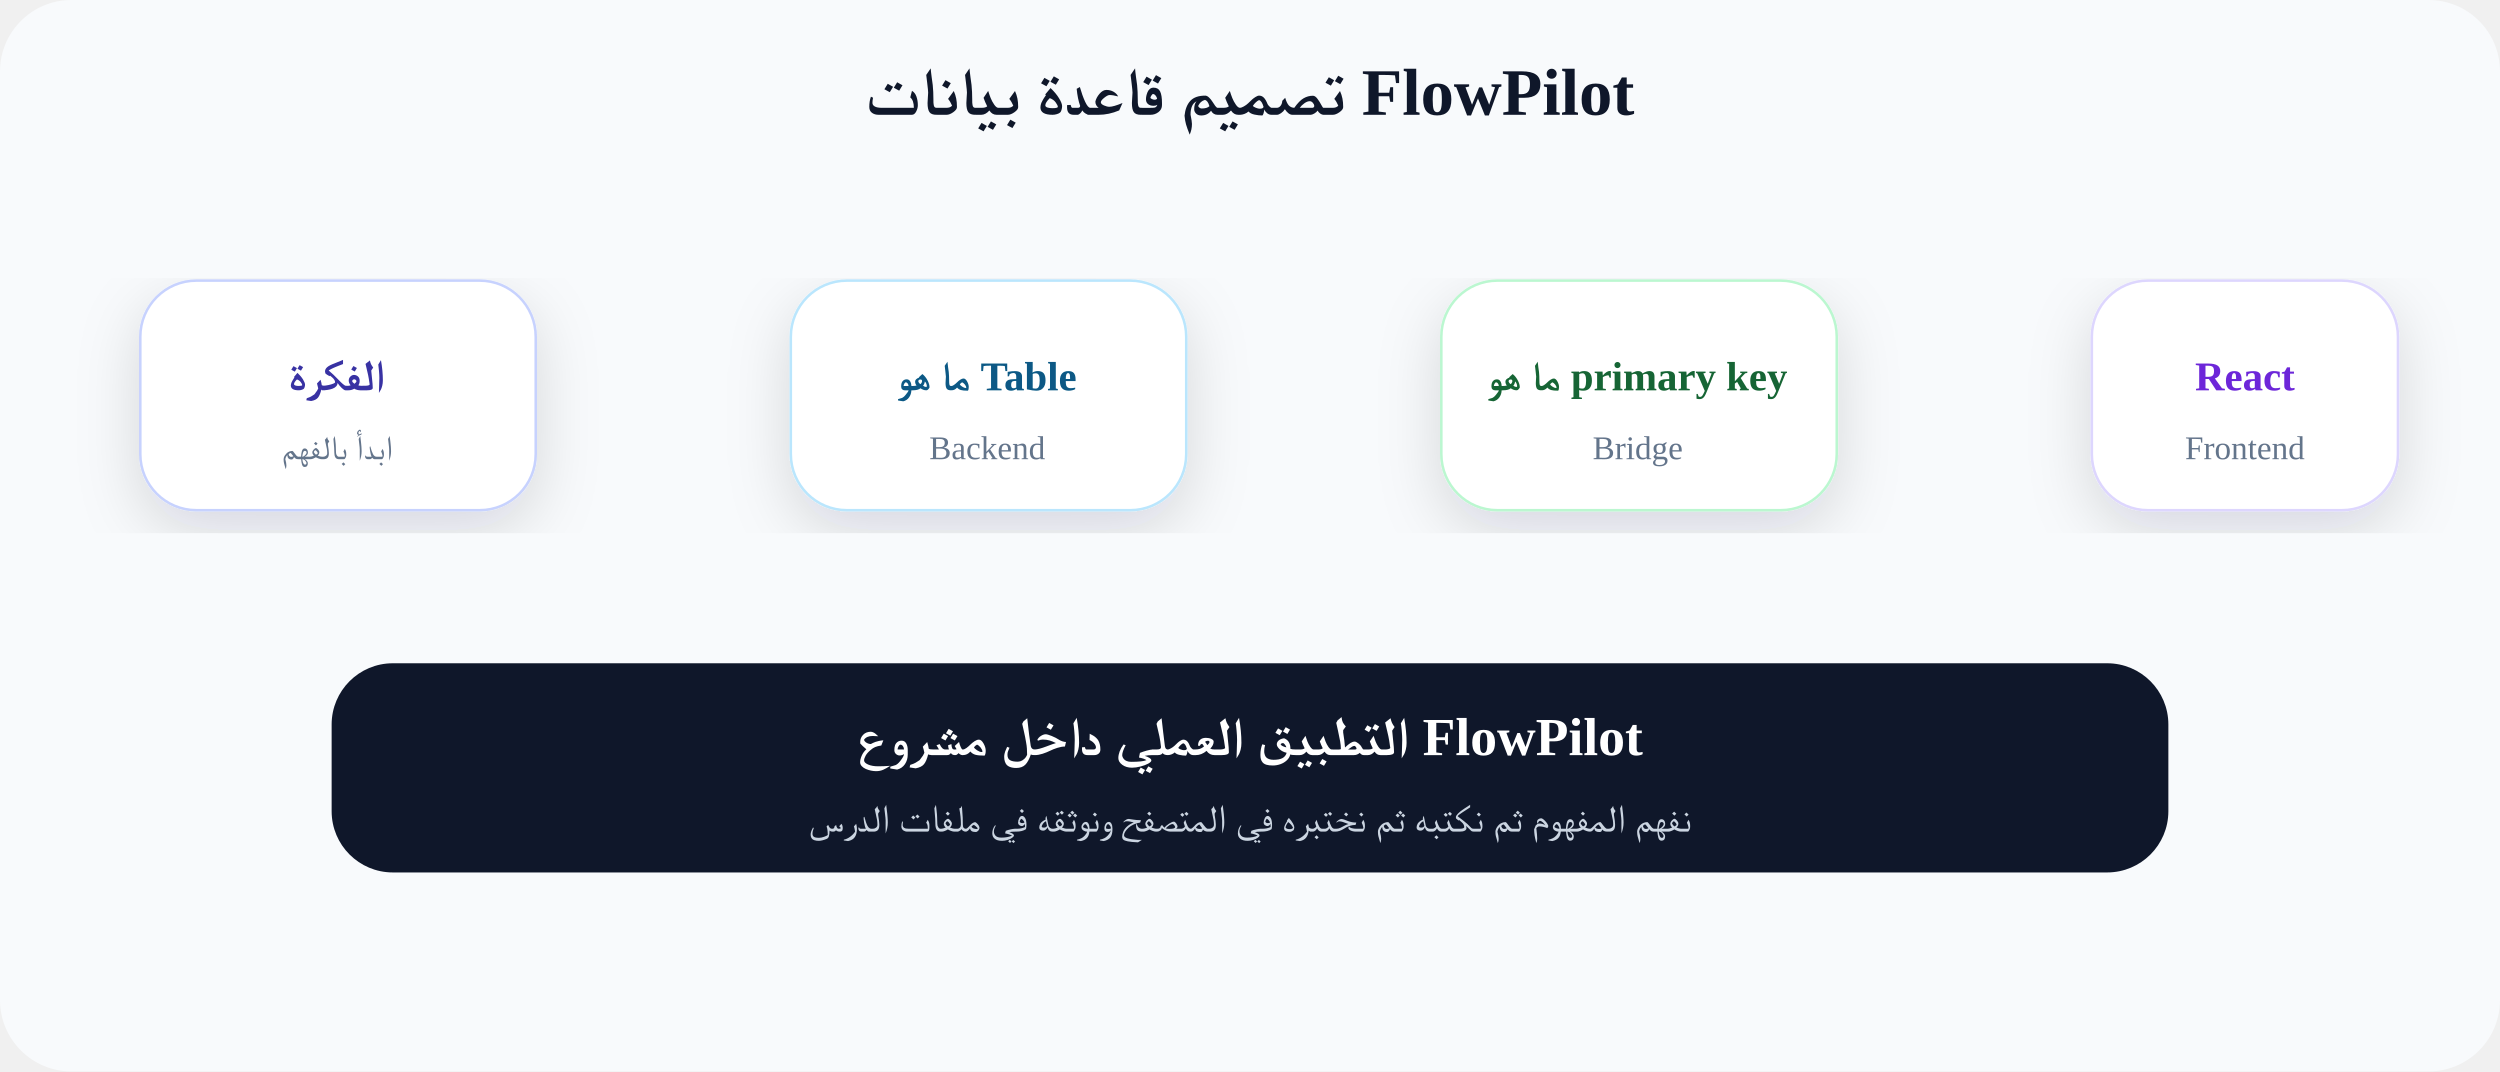
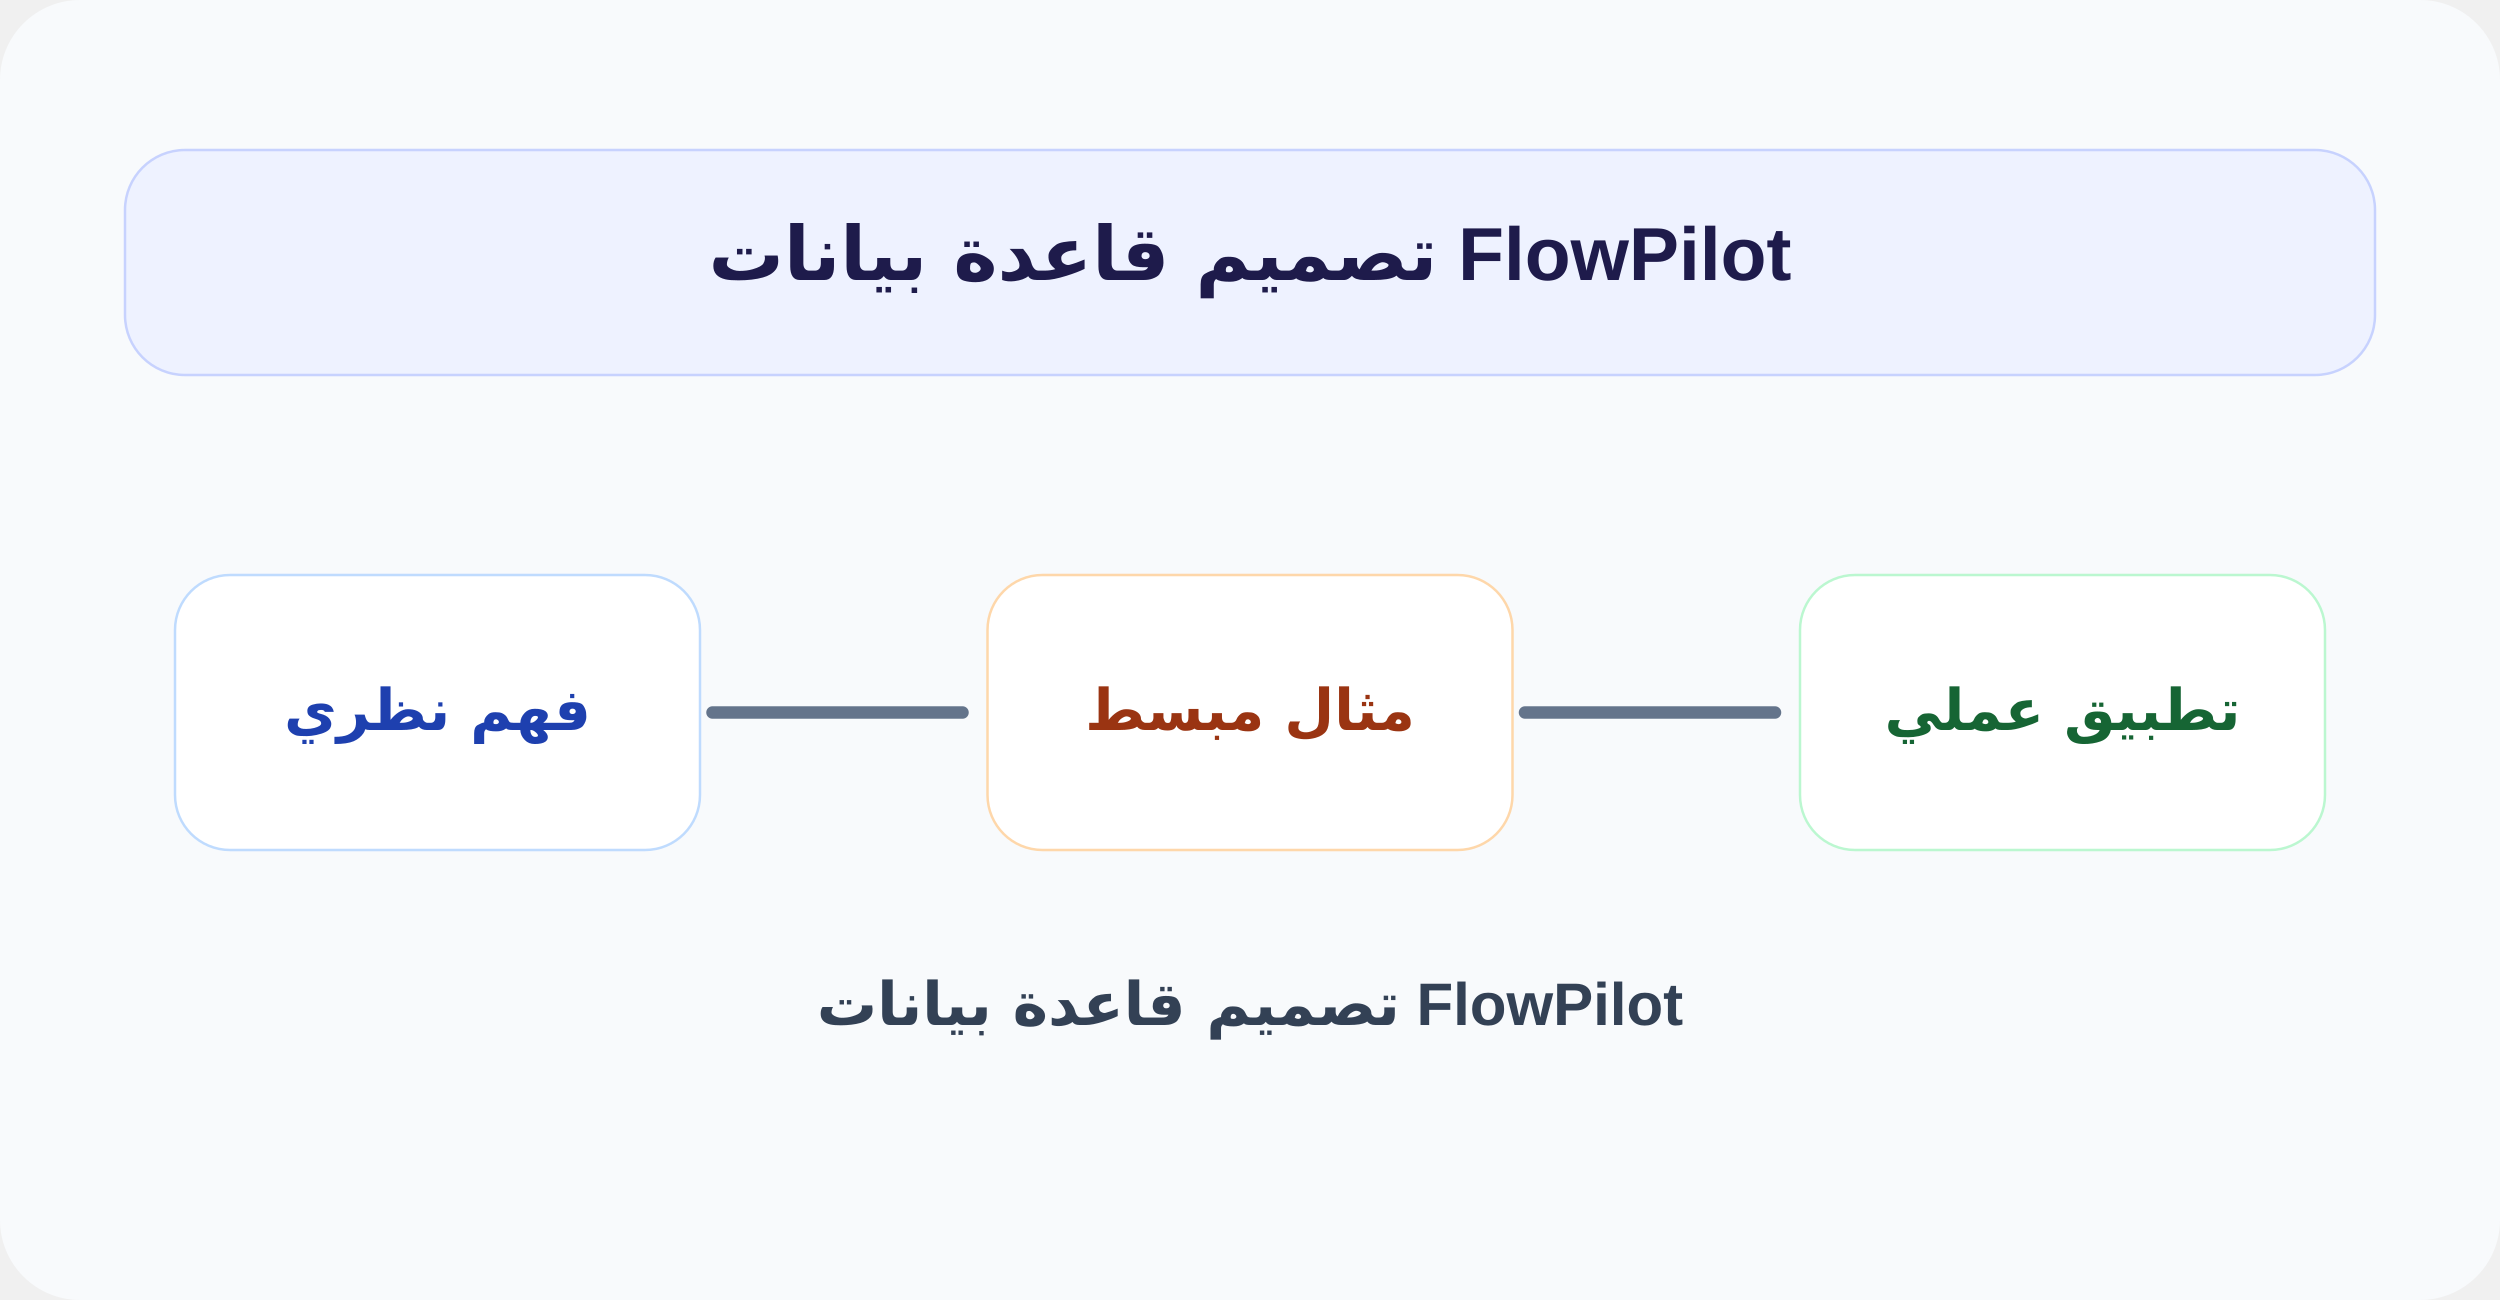
- <svg xmlns="http://www.w3.org/2000/svg" width="980" height="420" viewBox="0 0 980 420" role="img" aria-label="مخطط تصميم قاعدة بيانات FlowPilot">
-   <defs>
-     <linearGradient id="g" x1="0" x2="1">
-       <stop offset="0" stop-color="#4f46e5" />
-       <stop offset="1" stop-color="#06b6d4" />
-     </linearGradient>
-     <filter id="s">
-       <feDropShadow dx="0" dy="8" stdDeviation="12" flood-color="#0f172a" flood-opacity=".14" />
-     </filter>
-   </defs>
-   <rect width="980" height="420" rx="28" fill="#f8fafc" />
-   <text x="490" y="45" text-anchor="middle" font-size="26" font-weight="800" fill="#0f172a">تصميم قاعدة بيانات FlowPilot</text>
-   <g filter="url(#s)">
-     <rect x="55" y="110" width="155" height="90" rx="22" fill="white" stroke="#c7d2fe" />
-     <text x="132" y="153" text-anchor="middle" font-size="17" font-weight="800" fill="#3730a3">الفكرة</text>
-     <text x="132" y="180" text-anchor="middle" font-size="13" fill="#64748b">ابدأ بالفهم</text>
-     <path d="M220 155 H300" stroke="url(#g)" stroke-width="5" marker-end="url(#arrow)" />
-     <rect x="310" y="110" width="155" height="90" rx="22" fill="white" stroke="#bae6fd" />
-     <text x="387" y="153" text-anchor="middle" font-size="16" font-weight="800" fill="#075985">ما هو Table</text>
-     <text x="387" y="180" text-anchor="middle" font-size="13" fill="#64748b">Backend</text>
-     <path d="M475 155 H555" stroke="url(#g)" stroke-width="5" />
-     <rect x="565" y="110" width="155" height="90" rx="22" fill="white" stroke="#bbf7d0" />
-     <text x="642" y="153" text-anchor="middle" font-size="16" font-weight="800" fill="#166534">ما هو primary key</text>
-     <text x="642" y="180" text-anchor="middle" font-size="13" fill="#64748b">Bridge</text>
-     <path d="M730 155 H810" stroke="url(#g)" stroke-width="5" />
-     <rect x="820" y="110" width="120" height="90" rx="22" fill="white" stroke="#ddd6fe" />
-     <text x="880" y="153" text-anchor="middle" font-size="16" font-weight="800" fill="#6d28d9">React</text>
-     <text x="880" y="180" text-anchor="middle" font-size="13" fill="#64748b">Frontend</text>
+ <svg xmlns="http://www.w3.org/2000/svg" width="1000" height="520" viewBox="0 0 1000 520">
+   <rect width="1000" height="520" rx="32" fill="#f8fafc" />
+   <rect x="50" y="60" width="900" height="90" rx="24" fill="#eef2ff" stroke="#c7d2fe" />
+   <text x="500" y="112" text-anchor="middle" font-size="30" font-weight="900" fill="#1e1b4b" font-family="Arial">تصميم قاعدة بيانات FlowPilot</text>
+   <g font-family="Arial" font-size="23" font-weight="800">
+     <rect x="70" y="230" width="210" height="110" rx="22" fill="#fff" stroke="#bfdbfe" />
+     <text x="175" y="292" text-anchor="middle" fill="#1e40af">فهم نظري</text>
+     <rect x="395" y="230" width="210" height="110" rx="22" fill="#fff" stroke="#fed7aa" />
+     <text x="500" y="292" text-anchor="middle" fill="#9a3412">مثال مبسط</text>
+     <rect x="720" y="230" width="210" height="110" rx="22" fill="#fff" stroke="#bbf7d0" />
+     <text x="825" y="292" text-anchor="middle" fill="#166534">تطبيق عملي</text>
  </g>
-   <rect x="130" y="260" width="720" height="82" rx="24" fill="#0f172a" />
-   <text x="490" y="296" text-anchor="middle" font-size="21" font-weight="900" fill="white">التطبيق العملي داخل مشروع FlowPilot</text>
-   <text x="490" y="326" text-anchor="middle" font-size="15" fill="#cbd5e1">نفهم المفهوم ثم نكتبه ثم نختبره في المتصفح ونوثقه في ملفات الدرس</text>
+   <path d="M285 285 H385" stroke="#64748b" stroke-width="5" stroke-linecap="round" />
+   <path d="M610 285 H710" stroke="#64748b" stroke-width="5" stroke-linecap="round" />
+   <text x="500" y="410" text-anchor="middle" font-size="24" font-weight="800" fill="#334155" font-family="Arial">تصميم قاعدة بيانات FlowPilot</text>
</svg>
